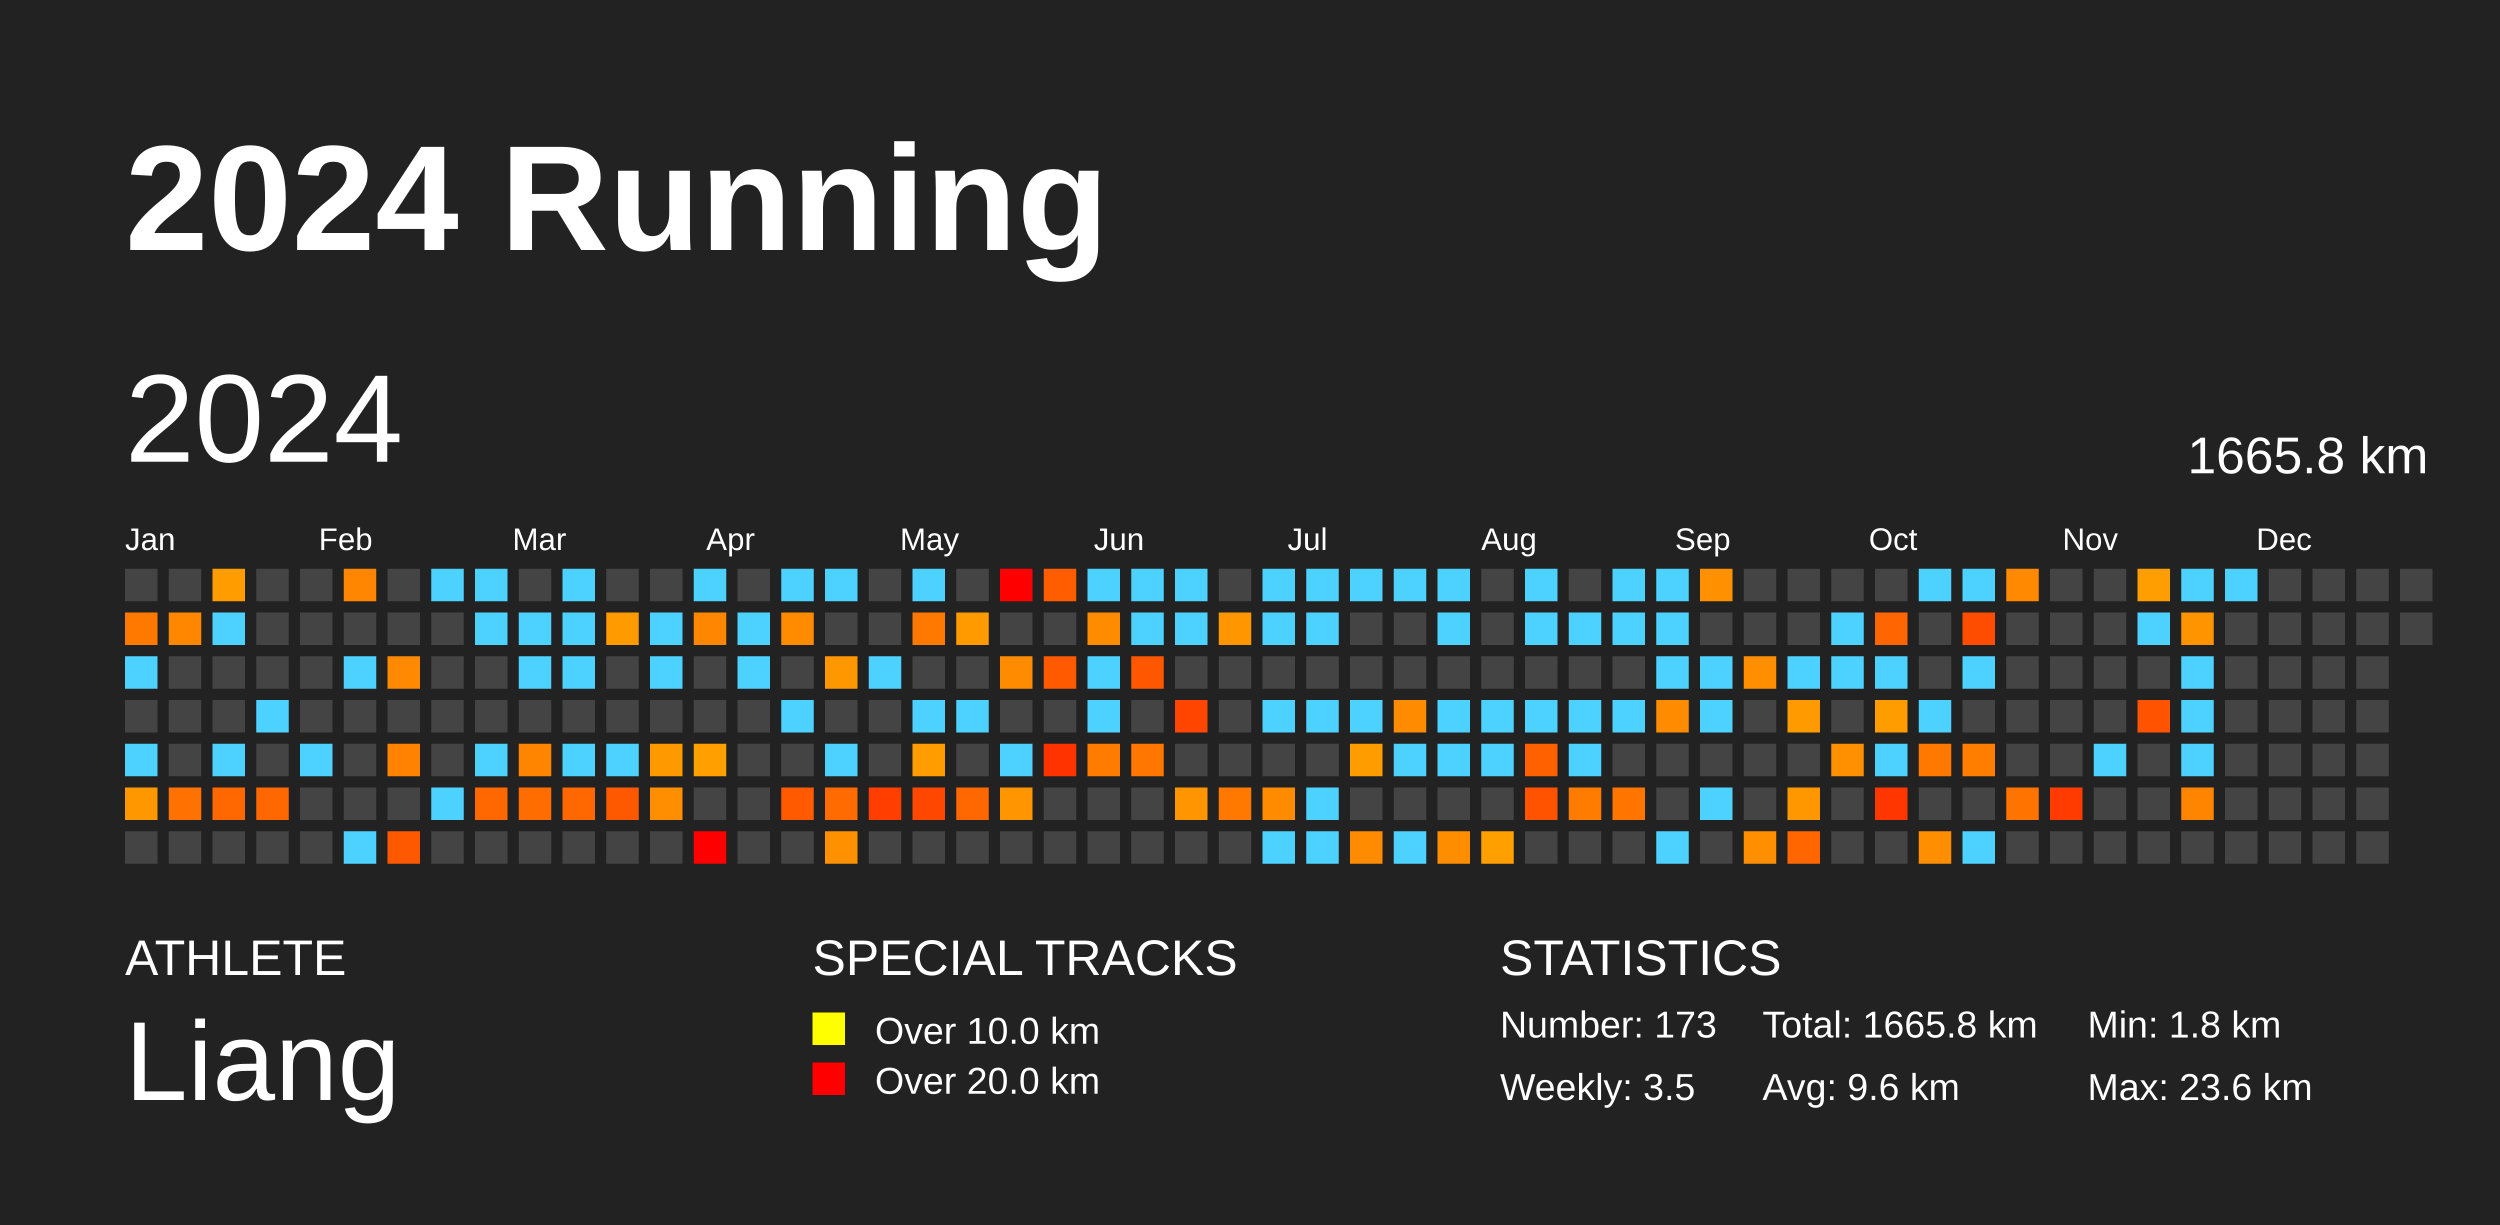
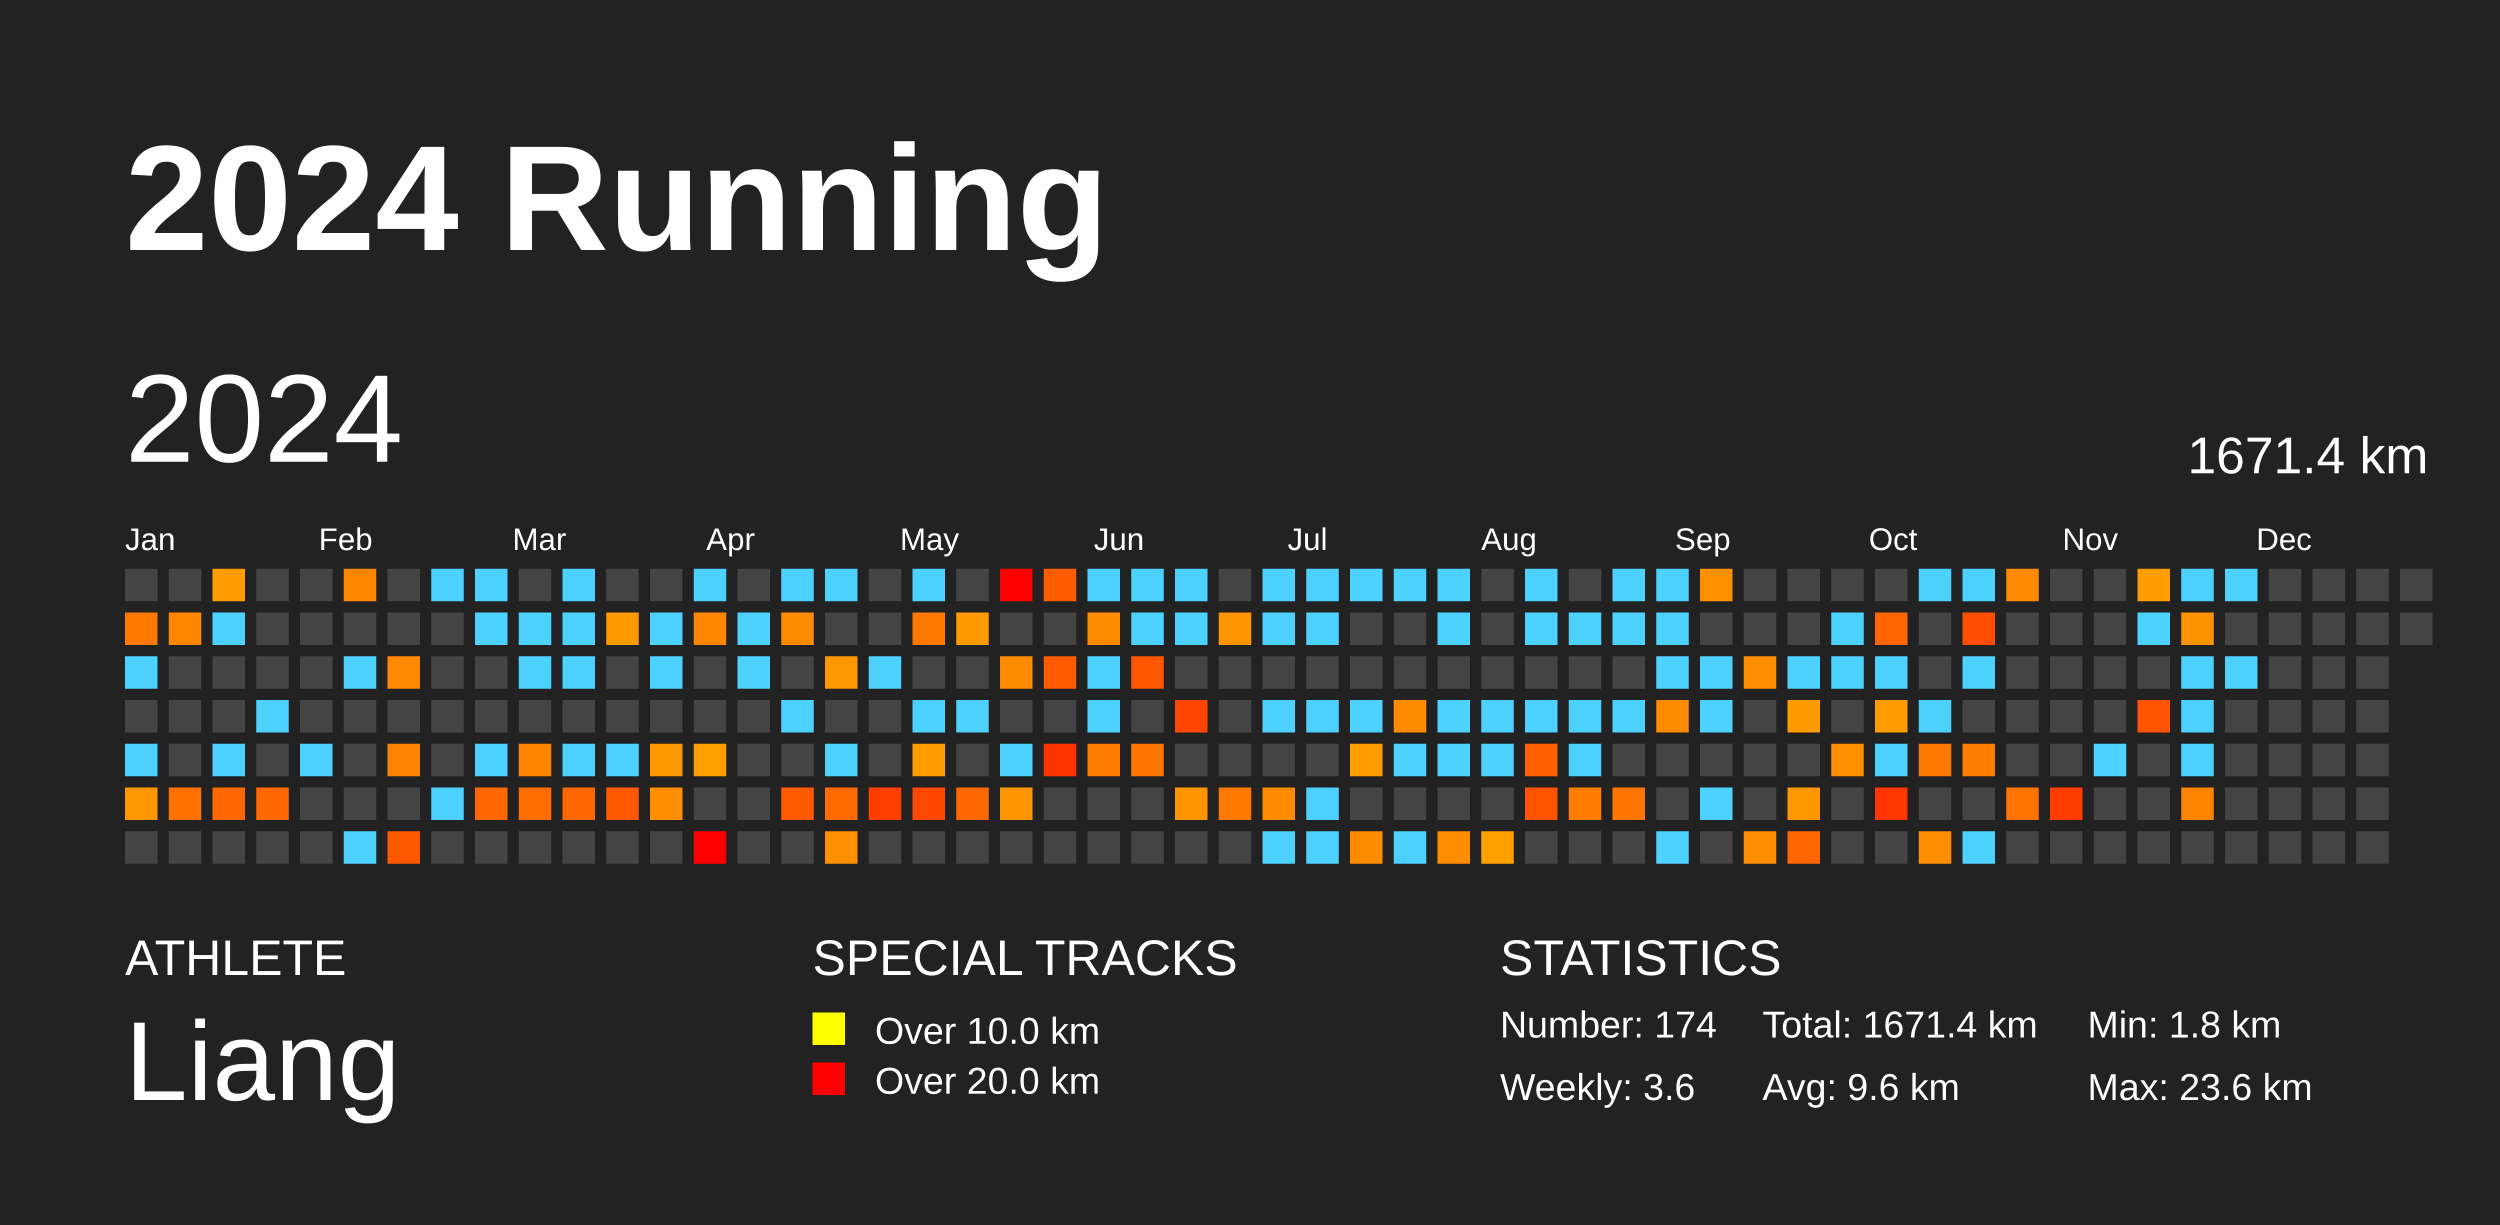
<svg xmlns="http://www.w3.org/2000/svg" baseProfile="full" height="98mm" version="1.1" viewBox="0,0,200,98" width="200mm">
  <defs />
  <rect fill="#222222" height="98" width="200" x="0" y="0" />
  <text fill="#FFFFFF" style="font-size:12px; font-family:Arial; font-weight:bold;" x="10" y="20">2024 Running</text>
  <text fill="#FFFFFF" style="font-size:4px; font-family:Arial" x="10" y="78">ATHLETE</text>
  <text fill="#FFFFFF" style="font-size:9px; font-family:Arial" x="10" y="88">Liang</text>
  <text fill="#FFFFFF" style="font-size:4px; font-family:Arial" x="65" y="78">SPECIAL TRACKS</text>
  <rect fill="yellow" height="2.6" width="2.6" x="65" y="81" />
  <text fill="#FFFFFF" style="font-size:3px; font-family:Arial" x="70" y="83.5">Over 10.0 km</text>
  <rect fill="red" height="2.6" width="2.6" x="65" y="85" />
  <text fill="#FFFFFF" style="font-size:3px; font-family:Arial" x="70" y="87.5">Over 20.0 km</text>
  <text fill="#FFFFFF" style="font-size:4px; font-family:Arial" x="120" y="78">STATISTICS</text>
-   <text fill="#FFFFFF" style="font-size:3px; font-family:Arial" x="120" y="83">Number: 173</text>
-   <text fill="#FFFFFF" style="font-size:3px; font-family:Arial" x="120" y="88">Weekly: 3.5</text>
-   <text fill="#FFFFFF" style="font-size:3px; font-family:Arial" x="141" y="83">Total: 1665.8 km</text>
+   <text fill="#FFFFFF" style="font-size:3px; font-family:Arial" x="120" y="83">Number: 174</text>
+   <text fill="#FFFFFF" style="font-size:3px; font-family:Arial" x="120" y="88">Weekly: 3.6</text>
+   <text fill="#FFFFFF" style="font-size:3px; font-family:Arial" x="141" y="83">Total: 1671.4 km</text>
  <text fill="#FFFFFF" style="font-size:3px; font-family:Arial" x="141" y="88">Avg: 9.6 km</text>
  <text fill="#FFFFFF" style="font-size:3px; font-family:Arial" x="167" y="83">Min: 1.8 km</text>
  <text fill="#FFFFFF" style="font-size:3px; font-family:Arial" x="167" y="88">Max: 23.6 km</text>
  <text dominant-baseline="hanging" fill="#FFFFFF" style="font-size:10.0px; font-family:Arial;" x="10" y="30">2024</text>
-   <text dominant-baseline="hanging" fill="#FFFFFF" style="font-size:4.125px; font-family:Arial;" x="175" y="35">1665.8 km</text>
+   <text dominant-baseline="hanging" fill="#FFFFFF" style="font-size:4.125px; font-family:Arial;" x="175" y="35">1671.4 km</text>
  <text fill="#FFFFFF" style="font-size:2.5px; font-family:Arial" x="10.0" y="44">Jan</text>
  <text fill="#FFFFFF" style="font-size:2.5px; font-family:Arial" x="25.5" y="44">Feb</text>
  <text fill="#FFFFFF" style="font-size:2.5px; font-family:Arial" x="41.0" y="44">Mar</text>
  <text fill="#FFFFFF" style="font-size:2.5px; font-family:Arial" x="56.5" y="44">Apr</text>
  <text fill="#FFFFFF" style="font-size:2.5px; font-family:Arial" x="72.0" y="44">May</text>
  <text fill="#FFFFFF" style="font-size:2.5px; font-family:Arial" x="87.5" y="44">Jun</text>
  <text fill="#FFFFFF" style="font-size:2.5px; font-family:Arial" x="103.0" y="44">Jul</text>
  <text fill="#FFFFFF" style="font-size:2.5px; font-family:Arial" x="118.5" y="44">Aug</text>
  <text fill="#FFFFFF" style="font-size:2.5px; font-family:Arial" x="134.0" y="44">Sep</text>
  <text fill="#FFFFFF" style="font-size:2.5px; font-family:Arial" x="149.5" y="44">Oct</text>
  <text fill="#FFFFFF" style="font-size:2.5px; font-family:Arial" x="165.0" y="44">Nov</text>
  <text fill="#FFFFFF" style="font-size:2.5px; font-family:Arial" x="180.5" y="44">Dec</text>
  <rect fill="#444444" height="2.6" width="2.6" x="10.0" y="45.5" />
  <rect fill="#ff7900" height="2.6" width="2.6" x="10.0" y="49.0" />
  <rect fill="#4dd2ff" height="2.6" width="2.6" x="10.0" y="52.5" />
  <rect fill="#444444" height="2.6" width="2.6" x="10.0" y="56.0" />
  <rect fill="#4dd2ff" height="2.6" width="2.6" x="10.0" y="59.5" />
  <rect fill="#ff9700" height="2.6" width="2.6" x="10.0" y="63.0" />
  <rect fill="#444444" height="2.6" width="2.6" x="10.0" y="66.5" />
  <rect fill="#444444" height="2.6" width="2.6" x="13.5" y="45.5" />
  <rect fill="#ff8700" height="2.6" width="2.6" x="13.5" y="49.0" />
  <rect fill="#444444" height="2.6" width="2.6" x="13.5" y="52.5" />
  <rect fill="#444444" height="2.6" width="2.6" x="13.5" y="56.0" />
  <rect fill="#444444" height="2.6" width="2.6" x="13.5" y="59.5" />
  <rect fill="#ff7100" height="2.6" width="2.6" x="13.5" y="63.0" />
  <rect fill="#444444" height="2.6" width="2.6" x="13.5" y="66.5" />
  <rect fill="#ff9d00" height="2.6" width="2.6" x="17.0" y="45.5" />
  <rect fill="#4dd2ff" height="2.6" width="2.6" x="17.0" y="49.0" />
  <rect fill="#444444" height="2.6" width="2.6" x="17.0" y="52.5" />
  <rect fill="#444444" height="2.6" width="2.6" x="17.0" y="56.0" />
  <rect fill="#4dd2ff" height="2.6" width="2.6" x="17.0" y="59.5" />
  <rect fill="#ff6700" height="2.6" width="2.6" x="17.0" y="63.0" />
  <rect fill="#444444" height="2.6" width="2.6" x="17.0" y="66.5" />
  <rect fill="#444444" height="2.6" width="2.6" x="20.5" y="45.5" />
  <rect fill="#444444" height="2.6" width="2.6" x="20.5" y="49.0" />
  <rect fill="#444444" height="2.6" width="2.6" x="20.5" y="52.5" />
  <rect fill="#4dd2ff" height="2.6" width="2.6" x="20.5" y="56.0" />
  <rect fill="#444444" height="2.6" width="2.6" x="20.5" y="59.5" />
  <rect fill="#ff6800" height="2.6" width="2.6" x="20.5" y="63.0" />
  <rect fill="#444444" height="2.6" width="2.6" x="20.5" y="66.5" />
  <rect fill="#444444" height="2.6" width="2.6" x="24.0" y="45.5" />
  <rect fill="#444444" height="2.6" width="2.6" x="24.0" y="49.0" />
  <rect fill="#444444" height="2.6" width="2.6" x="24.0" y="52.5" />
  <rect fill="#444444" height="2.6" width="2.6" x="24.0" y="56.0" />
  <rect fill="#4dd2ff" height="2.6" width="2.6" x="24.0" y="59.5" />
  <rect fill="#444444" height="2.6" width="2.6" x="24.0" y="63.0" />
  <rect fill="#444444" height="2.6" width="2.6" x="24.0" y="66.5" />
  <rect fill="#ff8600" height="2.6" width="2.6" x="27.5" y="45.5" />
  <rect fill="#444444" height="2.6" width="2.6" x="27.5" y="49.0" />
  <rect fill="#4dd2ff" height="2.6" width="2.6" x="27.5" y="52.5" />
  <rect fill="#444444" height="2.6" width="2.6" x="27.5" y="56.0" />
  <rect fill="#444444" height="2.6" width="2.6" x="27.5" y="59.5" />
  <rect fill="#444444" height="2.6" width="2.6" x="27.5" y="63.0" />
  <rect fill="#4dd2ff" height="2.6" width="2.6" x="27.5" y="66.5" />
  <rect fill="#444444" height="2.6" width="2.6" x="31.0" y="45.5" />
  <rect fill="#444444" height="2.6" width="2.6" x="31.0" y="49.0" />
  <rect fill="#ff8900" height="2.6" width="2.6" x="31.0" y="52.5" />
  <rect fill="#444444" height="2.6" width="2.6" x="31.0" y="56.0" />
  <rect fill="#ff8200" height="2.6" width="2.6" x="31.0" y="59.5" />
  <rect fill="#444444" height="2.6" width="2.6" x="31.0" y="63.0" />
  <rect fill="#ff5900" height="2.6" width="2.6" x="31.0" y="66.5" />
  <rect fill="#4dd2ff" height="2.6" width="2.6" x="34.5" y="45.5" />
  <rect fill="#444444" height="2.6" width="2.6" x="34.5" y="49.0" />
  <rect fill="#444444" height="2.6" width="2.6" x="34.5" y="52.5" />
  <rect fill="#444444" height="2.6" width="2.6" x="34.5" y="56.0" />
  <rect fill="#444444" height="2.6" width="2.6" x="34.5" y="59.5" />
  <rect fill="#4dd2ff" height="2.6" width="2.6" x="34.5" y="63.0" />
  <rect fill="#444444" height="2.6" width="2.6" x="34.5" y="66.5" />
  <rect fill="#4dd2ff" height="2.6" width="2.6" x="38.0" y="45.5" />
  <rect fill="#4dd2ff" height="2.6" width="2.6" x="38.0" y="49.0" />
  <rect fill="#444444" height="2.6" width="2.6" x="38.0" y="52.5" />
  <rect fill="#444444" height="2.6" width="2.6" x="38.0" y="56.0" />
  <rect fill="#4dd2ff" height="2.6" width="2.6" x="38.0" y="59.5" />
  <rect fill="#ff6800" height="2.6" width="2.6" x="38.0" y="63.0" />
  <rect fill="#444444" height="2.6" width="2.6" x="38.0" y="66.5" />
  <rect fill="#444444" height="2.6" width="2.6" x="41.5" y="45.5" />
  <rect fill="#4dd2ff" height="2.6" width="2.6" x="41.5" y="49.0" />
  <rect fill="#4dd2ff" height="2.6" width="2.6" x="41.5" y="52.5" />
  <rect fill="#444444" height="2.6" width="2.6" x="41.5" y="56.0" />
  <rect fill="#ff8500" height="2.6" width="2.6" x="41.5" y="59.5" />
  <rect fill="#ff6d00" height="2.6" width="2.6" x="41.5" y="63.0" />
  <rect fill="#444444" height="2.6" width="2.6" x="41.5" y="66.5" />
  <rect fill="#4dd2ff" height="2.6" width="2.6" x="45.0" y="45.5" />
  <rect fill="#4dd2ff" height="2.6" width="2.6" x="45.0" y="49.0" />
  <rect fill="#4dd2ff" height="2.6" width="2.6" x="45.0" y="52.5" />
  <rect fill="#444444" height="2.6" width="2.6" x="45.0" y="56.0" />
  <rect fill="#4dd2ff" height="2.6" width="2.6" x="45.0" y="59.5" />
  <rect fill="#ff6700" height="2.6" width="2.6" x="45.0" y="63.0" />
  <rect fill="#444444" height="2.6" width="2.6" x="45.0" y="66.5" />
  <rect fill="#444444" height="2.6" width="2.6" x="48.5" y="45.5" />
  <rect fill="#ff9a00" height="2.6" width="2.6" x="48.5" y="49.0" />
  <rect fill="#444444" height="2.6" width="2.6" x="48.5" y="52.5" />
  <rect fill="#444444" height="2.6" width="2.6" x="48.5" y="56.0" />
  <rect fill="#4dd2ff" height="2.6" width="2.6" x="48.5" y="59.5" />
  <rect fill="#ff5900" height="2.6" width="2.6" x="48.5" y="63.0" />
  <rect fill="#444444" height="2.6" width="2.6" x="48.5" y="66.5" />
  <rect fill="#444444" height="2.6" width="2.6" x="52.0" y="45.5" />
  <rect fill="#4dd2ff" height="2.6" width="2.6" x="52.0" y="49.0" />
  <rect fill="#4dd2ff" height="2.6" width="2.6" x="52.0" y="52.5" />
  <rect fill="#444444" height="2.6" width="2.6" x="52.0" y="56.0" />
  <rect fill="#ff9900" height="2.6" width="2.6" x="52.0" y="59.5" />
  <rect fill="#ff8e00" height="2.6" width="2.6" x="52.0" y="63.0" />
  <rect fill="#444444" height="2.6" width="2.6" x="52.0" y="66.5" />
  <rect fill="#4dd2ff" height="2.6" width="2.6" x="55.5" y="45.5" />
  <rect fill="#ff8600" height="2.6" width="2.6" x="55.5" y="49.0" />
  <rect fill="#444444" height="2.6" width="2.6" x="55.5" y="52.5" />
  <rect fill="#444444" height="2.6" width="2.6" x="55.5" y="56.0" />
  <rect fill="#ff9f00" height="2.6" width="2.6" x="55.5" y="59.5" />
  <rect fill="#444444" height="2.6" width="2.6" x="55.5" y="63.0" />
  <rect fill="red" height="2.6" width="2.6" x="55.5" y="66.5" />
  <rect fill="#444444" height="2.6" width="2.6" x="59.0" y="45.5" />
  <rect fill="#4dd2ff" height="2.6" width="2.6" x="59.0" y="49.0" />
  <rect fill="#4dd2ff" height="2.6" width="2.6" x="59.0" y="52.5" />
  <rect fill="#444444" height="2.6" width="2.6" x="59.0" y="56.0" />
  <rect fill="#444444" height="2.6" width="2.6" x="59.0" y="59.5" />
  <rect fill="#444444" height="2.6" width="2.6" x="59.0" y="63.0" />
  <rect fill="#444444" height="2.6" width="2.6" x="59.0" y="66.5" />
  <rect fill="#4dd2ff" height="2.6" width="2.6" x="62.5" y="45.5" />
  <rect fill="#ff8b00" height="2.6" width="2.6" x="62.5" y="49.0" />
  <rect fill="#444444" height="2.6" width="2.6" x="62.5" y="52.5" />
  <rect fill="#4dd2ff" height="2.6" width="2.6" x="62.5" y="56.0" />
  <rect fill="#444444" height="2.6" width="2.6" x="62.5" y="59.5" />
  <rect fill="#ff5a00" height="2.6" width="2.6" x="62.5" y="63.0" />
  <rect fill="#444444" height="2.6" width="2.6" x="62.5" y="66.5" />
  <rect fill="#4dd2ff" height="2.6" width="2.6" x="66.0" y="45.5" />
  <rect fill="#444444" height="2.6" width="2.6" x="66.0" y="49.0" />
  <rect fill="#ff9800" height="2.6" width="2.6" x="66.0" y="52.5" />
  <rect fill="#444444" height="2.6" width="2.6" x="66.0" y="56.0" />
  <rect fill="#4dd2ff" height="2.6" width="2.6" x="66.0" y="59.5" />
  <rect fill="#ff6b00" height="2.6" width="2.6" x="66.0" y="63.0" />
  <rect fill="#ff9100" height="2.6" width="2.6" x="66.0" y="66.5" />
  <rect fill="#444444" height="2.6" width="2.6" x="69.5" y="45.5" />
  <rect fill="#444444" height="2.6" width="2.6" x="69.5" y="49.0" />
  <rect fill="#4dd2ff" height="2.6" width="2.6" x="69.5" y="52.5" />
  <rect fill="#444444" height="2.6" width="2.6" x="69.5" y="56.0" />
  <rect fill="#444444" height="2.6" width="2.6" x="69.5" y="59.5" />
  <rect fill="#ff3e00" height="2.6" width="2.6" x="69.5" y="63.0" />
  <rect fill="#444444" height="2.6" width="2.6" x="69.5" y="66.5" />
  <rect fill="#4dd2ff" height="2.6" width="2.6" x="73.0" y="45.5" />
  <rect fill="#ff7800" height="2.6" width="2.6" x="73.0" y="49.0" />
  <rect fill="#444444" height="2.6" width="2.6" x="73.0" y="52.5" />
  <rect fill="#4dd2ff" height="2.6" width="2.6" x="73.0" y="56.0" />
  <rect fill="#ff9d00" height="2.6" width="2.6" x="73.0" y="59.5" />
  <rect fill="#ff4700" height="2.6" width="2.6" x="73.0" y="63.0" />
  <rect fill="#444444" height="2.6" width="2.6" x="73.0" y="66.5" />
  <rect fill="#444444" height="2.6" width="2.6" x="76.5" y="45.5" />
  <rect fill="#ff9a00" height="2.6" width="2.6" x="76.5" y="49.0" />
  <rect fill="#444444" height="2.6" width="2.6" x="76.5" y="52.5" />
  <rect fill="#4dd2ff" height="2.6" width="2.6" x="76.5" y="56.0" />
  <rect fill="#444444" height="2.6" width="2.6" x="76.5" y="59.5" />
  <rect fill="#ff6700" height="2.6" width="2.6" x="76.5" y="63.0" />
  <rect fill="#444444" height="2.6" width="2.6" x="76.5" y="66.5" />
  <rect fill="red" height="2.6" width="2.6" x="80.0" y="45.5" />
  <rect fill="#444444" height="2.6" width="2.6" x="80.0" y="49.0" />
  <rect fill="#ff8c00" height="2.6" width="2.6" x="80.0" y="52.5" />
  <rect fill="#444444" height="2.6" width="2.6" x="80.0" y="56.0" />
  <rect fill="#4dd2ff" height="2.6" width="2.6" x="80.0" y="59.5" />
  <rect fill="#ff9500" height="2.6" width="2.6" x="80.0" y="63.0" />
  <rect fill="#444444" height="2.6" width="2.6" x="80.0" y="66.5" />
  <rect fill="#ff5d00" height="2.6" width="2.6" x="83.5" y="45.5" />
  <rect fill="#444444" height="2.6" width="2.6" x="83.5" y="49.0" />
  <rect fill="#ff5a00" height="2.6" width="2.6" x="83.5" y="52.5" />
  <rect fill="#444444" height="2.6" width="2.6" x="83.5" y="56.0" />
  <rect fill="#ff3300" height="2.6" width="2.6" x="83.5" y="59.5" />
  <rect fill="#444444" height="2.6" width="2.6" x="83.5" y="63.0" />
  <rect fill="#444444" height="2.6" width="2.6" x="83.5" y="66.5" />
  <rect fill="#4dd2ff" height="2.6" width="2.6" x="87.0" y="45.5" />
  <rect fill="#ff8c00" height="2.6" width="2.6" x="87.0" y="49.0" />
  <rect fill="#4dd2ff" height="2.6" width="2.6" x="87.0" y="52.5" />
  <rect fill="#4dd2ff" height="2.6" width="2.6" x="87.0" y="56.0" />
  <rect fill="#ff7c00" height="2.6" width="2.6" x="87.0" y="59.5" />
  <rect fill="#444444" height="2.6" width="2.6" x="87.0" y="63.0" />
  <rect fill="#444444" height="2.6" width="2.6" x="87.0" y="66.5" />
  <rect fill="#4dd2ff" height="2.6" width="2.6" x="90.5" y="45.5" />
  <rect fill="#4dd2ff" height="2.6" width="2.6" x="90.5" y="49.0" />
  <rect fill="#ff5700" height="2.6" width="2.6" x="90.5" y="52.5" />
  <rect fill="#444444" height="2.6" width="2.6" x="90.5" y="56.0" />
  <rect fill="#ff7700" height="2.6" width="2.6" x="90.5" y="59.5" />
  <rect fill="#444444" height="2.6" width="2.6" x="90.5" y="63.0" />
  <rect fill="#444444" height="2.6" width="2.6" x="90.5" y="66.5" />
  <rect fill="#4dd2ff" height="2.6" width="2.6" x="94.0" y="45.5" />
  <rect fill="#4dd2ff" height="2.6" width="2.6" x="94.0" y="49.0" />
  <rect fill="#444444" height="2.6" width="2.6" x="94.0" y="52.5" />
  <rect fill="#ff4500" height="2.6" width="2.6" x="94.0" y="56.0" />
  <rect fill="#444444" height="2.6" width="2.6" x="94.0" y="59.5" />
  <rect fill="#ff9500" height="2.6" width="2.6" x="94.0" y="63.0" />
  <rect fill="#444444" height="2.6" width="2.6" x="94.0" y="66.5" />
  <rect fill="#444444" height="2.6" width="2.6" x="97.5" y="45.5" />
  <rect fill="#ff9600" height="2.6" width="2.6" x="97.5" y="49.0" />
  <rect fill="#444444" height="2.6" width="2.6" x="97.5" y="52.5" />
  <rect fill="#444444" height="2.6" width="2.6" x="97.5" y="56.0" />
  <rect fill="#444444" height="2.6" width="2.6" x="97.5" y="59.5" />
  <rect fill="#ff7900" height="2.6" width="2.6" x="97.5" y="63.0" />
  <rect fill="#444444" height="2.6" width="2.6" x="97.5" y="66.5" />
  <rect fill="#4dd2ff" height="2.6" width="2.6" x="101.0" y="45.5" />
  <rect fill="#4dd2ff" height="2.6" width="2.6" x="101.0" y="49.0" />
  <rect fill="#444444" height="2.6" width="2.6" x="101.0" y="52.5" />
  <rect fill="#4dd2ff" height="2.6" width="2.6" x="101.0" y="56.0" />
  <rect fill="#444444" height="2.6" width="2.6" x="101.0" y="59.5" />
  <rect fill="#ff8c00" height="2.6" width="2.6" x="101.0" y="63.0" />
  <rect fill="#4dd2ff" height="2.6" width="2.6" x="101.0" y="66.5" />
  <rect fill="#4dd2ff" height="2.6" width="2.6" x="104.5" y="45.5" />
  <rect fill="#4dd2ff" height="2.6" width="2.6" x="104.5" y="49.0" />
  <rect fill="#444444" height="2.6" width="2.6" x="104.5" y="52.5" />
  <rect fill="#4dd2ff" height="2.6" width="2.6" x="104.5" y="56.0" />
  <rect fill="#444444" height="2.6" width="2.6" x="104.5" y="59.5" />
  <rect fill="#4dd2ff" height="2.6" width="2.6" x="104.5" y="63.0" />
  <rect fill="#4dd2ff" height="2.6" width="2.6" x="104.5" y="66.5" />
  <rect fill="#4dd2ff" height="2.6" width="2.6" x="108.0" y="45.5" />
  <rect fill="#444444" height="2.6" width="2.6" x="108.0" y="49.0" />
  <rect fill="#444444" height="2.6" width="2.6" x="108.0" y="52.5" />
  <rect fill="#4dd2ff" height="2.6" width="2.6" x="108.0" y="56.0" />
  <rect fill="#ff9d00" height="2.6" width="2.6" x="108.0" y="59.5" />
  <rect fill="#444444" height="2.6" width="2.6" x="108.0" y="63.0" />
  <rect fill="#ff8c00" height="2.6" width="2.6" x="108.0" y="66.5" />
  <rect fill="#4dd2ff" height="2.6" width="2.6" x="111.5" y="45.5" />
  <rect fill="#444444" height="2.6" width="2.6" x="111.5" y="49.0" />
  <rect fill="#444444" height="2.6" width="2.6" x="111.5" y="52.5" />
  <rect fill="#ff8b00" height="2.6" width="2.6" x="111.5" y="56.0" />
  <rect fill="#4dd2ff" height="2.6" width="2.6" x="111.5" y="59.5" />
  <rect fill="#444444" height="2.6" width="2.6" x="111.5" y="63.0" />
  <rect fill="#4dd2ff" height="2.6" width="2.6" x="111.5" y="66.5" />
  <rect fill="#4dd2ff" height="2.6" width="2.6" x="115.0" y="45.5" />
  <rect fill="#4dd2ff" height="2.6" width="2.6" x="115.0" y="49.0" />
  <rect fill="#444444" height="2.6" width="2.6" x="115.0" y="52.5" />
  <rect fill="#4dd2ff" height="2.6" width="2.6" x="115.0" y="56.0" />
  <rect fill="#4dd2ff" height="2.6" width="2.6" x="115.0" y="59.5" />
  <rect fill="#444444" height="2.6" width="2.6" x="115.0" y="63.0" />
  <rect fill="#ff8d00" height="2.6" width="2.6" x="115.0" y="66.5" />
  <rect fill="#444444" height="2.6" width="2.6" x="118.5" y="45.5" />
  <rect fill="#444444" height="2.6" width="2.6" x="118.5" y="49.0" />
  <rect fill="#444444" height="2.6" width="2.6" x="118.5" y="52.5" />
  <rect fill="#4dd2ff" height="2.6" width="2.6" x="118.5" y="56.0" />
  <rect fill="#4dd2ff" height="2.6" width="2.6" x="118.5" y="59.5" />
  <rect fill="#444444" height="2.6" width="2.6" x="118.5" y="63.0" />
  <rect fill="#ff9f00" height="2.6" width="2.6" x="118.5" y="66.5" />
  <rect fill="#4dd2ff" height="2.6" width="2.6" x="122.0" y="45.5" />
  <rect fill="#4dd2ff" height="2.6" width="2.6" x="122.0" y="49.0" />
  <rect fill="#444444" height="2.6" width="2.6" x="122.0" y="52.5" />
  <rect fill="#4dd2ff" height="2.6" width="2.6" x="122.0" y="56.0" />
  <rect fill="#ff6000" height="2.6" width="2.6" x="122.0" y="59.5" />
  <rect fill="#ff5300" height="2.6" width="2.6" x="122.0" y="63.0" />
  <rect fill="#444444" height="2.6" width="2.6" x="122.0" y="66.5" />
  <rect fill="#444444" height="2.6" width="2.6" x="125.5" y="45.5" />
  <rect fill="#4dd2ff" height="2.6" width="2.6" x="125.5" y="49.0" />
  <rect fill="#444444" height="2.6" width="2.6" x="125.5" y="52.5" />
  <rect fill="#4dd2ff" height="2.6" width="2.6" x="125.5" y="56.0" />
  <rect fill="#4dd2ff" height="2.6" width="2.6" x="125.5" y="59.5" />
  <rect fill="#ff7c00" height="2.6" width="2.6" x="125.5" y="63.0" />
  <rect fill="#444444" height="2.6" width="2.6" x="125.5" y="66.5" />
  <rect fill="#4dd2ff" height="2.6" width="2.6" x="129.0" y="45.5" />
  <rect fill="#4dd2ff" height="2.6" width="2.6" x="129.0" y="49.0" />
  <rect fill="#444444" height="2.6" width="2.6" x="129.0" y="52.5" />
  <rect fill="#4dd2ff" height="2.6" width="2.6" x="129.0" y="56.0" />
  <rect fill="#444444" height="2.6" width="2.6" x="129.0" y="59.5" />
  <rect fill="#ff7500" height="2.6" width="2.6" x="129.0" y="63.0" />
  <rect fill="#444444" height="2.6" width="2.6" x="129.0" y="66.5" />
  <rect fill="#4dd2ff" height="2.6" width="2.6" x="132.5" y="45.5" />
  <rect fill="#4dd2ff" height="2.6" width="2.6" x="132.5" y="49.0" />
  <rect fill="#4dd2ff" height="2.6" width="2.6" x="132.5" y="52.5" />
  <rect fill="#ff8b00" height="2.6" width="2.6" x="132.5" y="56.0" />
  <rect fill="#444444" height="2.6" width="2.6" x="132.5" y="59.5" />
  <rect fill="#444444" height="2.6" width="2.6" x="132.5" y="63.0" />
  <rect fill="#4dd2ff" height="2.6" width="2.6" x="132.5" y="66.5" />
  <rect fill="#ff9100" height="2.6" width="2.6" x="136.0" y="45.5" />
  <rect fill="#444444" height="2.6" width="2.6" x="136.0" y="49.0" />
  <rect fill="#4dd2ff" height="2.6" width="2.6" x="136.0" y="52.5" />
  <rect fill="#4dd2ff" height="2.6" width="2.6" x="136.0" y="56.0" />
  <rect fill="#444444" height="2.6" width="2.6" x="136.0" y="59.5" />
  <rect fill="#4dd2ff" height="2.6" width="2.6" x="136.0" y="63.0" />
  <rect fill="#444444" height="2.6" width="2.6" x="136.0" y="66.5" />
  <rect fill="#444444" height="2.6" width="2.6" x="139.5" y="45.5" />
  <rect fill="#444444" height="2.6" width="2.6" x="139.5" y="49.0" />
  <rect fill="#ff8f00" height="2.6" width="2.6" x="139.5" y="52.5" />
  <rect fill="#444444" height="2.6" width="2.6" x="139.5" y="56.0" />
  <rect fill="#444444" height="2.6" width="2.6" x="139.5" y="59.5" />
  <rect fill="#444444" height="2.6" width="2.6" x="139.5" y="63.0" />
  <rect fill="#ff8f00" height="2.6" width="2.6" x="139.5" y="66.5" />
  <rect fill="#444444" height="2.6" width="2.6" x="143.0" y="45.5" />
  <rect fill="#444444" height="2.6" width="2.6" x="143.0" y="49.0" />
  <rect fill="#4dd2ff" height="2.6" width="2.6" x="143.0" y="52.5" />
  <rect fill="#ff9a00" height="2.6" width="2.6" x="143.0" y="56.0" />
  <rect fill="#444444" height="2.6" width="2.6" x="143.0" y="59.5" />
  <rect fill="#ff9700" height="2.6" width="2.6" x="143.0" y="63.0" />
  <rect fill="#ff6600" height="2.6" width="2.6" x="143.0" y="66.5" />
  <rect fill="#444444" height="2.6" width="2.6" x="146.5" y="45.5" />
  <rect fill="#4dd2ff" height="2.6" width="2.6" x="146.5" y="49.0" />
  <rect fill="#4dd2ff" height="2.6" width="2.6" x="146.5" y="52.5" />
  <rect fill="#444444" height="2.6" width="2.6" x="146.5" y="56.0" />
  <rect fill="#ff9100" height="2.6" width="2.6" x="146.5" y="59.5" />
  <rect fill="#444444" height="2.6" width="2.6" x="146.5" y="63.0" />
  <rect fill="#444444" height="2.6" width="2.6" x="146.5" y="66.5" />
  <rect fill="#444444" height="2.6" width="2.6" x="150.0" y="45.5" />
  <rect fill="#ff6500" height="2.6" width="2.6" x="150.0" y="49.0" />
  <rect fill="#4dd2ff" height="2.6" width="2.6" x="150.0" y="52.5" />
  <rect fill="#ff9c00" height="2.6" width="2.6" x="150.0" y="56.0" />
  <rect fill="#4dd2ff" height="2.6" width="2.6" x="150.0" y="59.5" />
  <rect fill="#ff3600" height="2.6" width="2.6" x="150.0" y="63.0" />
  <rect fill="#444444" height="2.6" width="2.6" x="150.0" y="66.5" />
  <rect fill="#4dd2ff" height="2.6" width="2.6" x="153.5" y="45.5" />
  <rect fill="#444444" height="2.6" width="2.6" x="153.5" y="49.0" />
  <rect fill="#444444" height="2.6" width="2.6" x="153.5" y="52.5" />
  <rect fill="#4dd2ff" height="2.6" width="2.6" x="153.5" y="56.0" />
  <rect fill="#ff7800" height="2.6" width="2.6" x="153.5" y="59.5" />
  <rect fill="#444444" height="2.6" width="2.6" x="153.5" y="63.0" />
  <rect fill="#ff8e00" height="2.6" width="2.6" x="153.5" y="66.5" />
  <rect fill="#4dd2ff" height="2.6" width="2.6" x="157.0" y="45.5" />
  <rect fill="#ff4d00" height="2.6" width="2.6" x="157.0" y="49.0" />
  <rect fill="#4dd2ff" height="2.6" width="2.6" x="157.0" y="52.5" />
  <rect fill="#444444" height="2.6" width="2.6" x="157.0" y="56.0" />
  <rect fill="#ff7e00" height="2.6" width="2.6" x="157.0" y="59.5" />
  <rect fill="#444444" height="2.6" width="2.6" x="157.0" y="63.0" />
  <rect fill="#4dd2ff" height="2.6" width="2.6" x="157.0" y="66.5" />
  <rect fill="#ff8900" height="2.6" width="2.6" x="160.5" y="45.5" />
  <rect fill="#444444" height="2.6" width="2.6" x="160.5" y="49.0" />
  <rect fill="#444444" height="2.6" width="2.6" x="160.5" y="52.5" />
  <rect fill="#444444" height="2.6" width="2.6" x="160.5" y="56.0" />
  <rect fill="#444444" height="2.6" width="2.6" x="160.5" y="59.5" />
  <rect fill="#ff7300" height="2.6" width="2.6" x="160.5" y="63.0" />
  <rect fill="#444444" height="2.6" width="2.6" x="160.5" y="66.5" />
  <rect fill="#444444" height="2.6" width="2.6" x="164.0" y="45.5" />
  <rect fill="#444444" height="2.6" width="2.6" x="164.0" y="49.0" />
  <rect fill="#444444" height="2.6" width="2.6" x="164.0" y="52.5" />
  <rect fill="#444444" height="2.6" width="2.6" x="164.0" y="56.0" />
  <rect fill="#444444" height="2.6" width="2.6" x="164.0" y="59.5" />
  <rect fill="#ff3b00" height="2.6" width="2.6" x="164.0" y="63.0" />
  <rect fill="#444444" height="2.6" width="2.6" x="164.0" y="66.5" />
  <rect fill="#444444" height="2.6" width="2.6" x="167.5" y="45.5" />
  <rect fill="#444444" height="2.6" width="2.6" x="167.5" y="49.0" />
  <rect fill="#444444" height="2.6" width="2.6" x="167.5" y="52.5" />
  <rect fill="#444444" height="2.6" width="2.6" x="167.5" y="56.0" />
  <rect fill="#4dd2ff" height="2.6" width="2.6" x="167.5" y="59.5" />
  <rect fill="#444444" height="2.6" width="2.6" x="167.5" y="63.0" />
  <rect fill="#444444" height="2.6" width="2.6" x="167.5" y="66.5" />
  <rect fill="#ff9e00" height="2.6" width="2.6" x="171.0" y="45.5" />
  <rect fill="#4dd2ff" height="2.6" width="2.6" x="171.0" y="49.0" />
  <rect fill="#444444" height="2.6" width="2.6" x="171.0" y="52.5" />
  <rect fill="#ff5300" height="2.6" width="2.6" x="171.0" y="56.0" />
  <rect fill="#444444" height="2.6" width="2.6" x="171.0" y="59.5" />
  <rect fill="#444444" height="2.6" width="2.6" x="171.0" y="63.0" />
  <rect fill="#444444" height="2.6" width="2.6" x="171.0" y="66.5" />
  <rect fill="#4dd2ff" height="2.6" width="2.6" x="174.5" y="45.5" />
  <rect fill="#ff9300" height="2.6" width="2.6" x="174.5" y="49.0" />
  <rect fill="#4dd2ff" height="2.6" width="2.6" x="174.5" y="52.5" />
  <rect fill="#4dd2ff" height="2.6" width="2.6" x="174.5" y="56.0" />
  <rect fill="#4dd2ff" height="2.6" width="2.6" x="174.5" y="59.5" />
  <rect fill="#ff8400" height="2.6" width="2.6" x="174.5" y="63.0" />
  <rect fill="#444444" height="2.6" width="2.6" x="174.5" y="66.5" />
  <rect fill="#4dd2ff" height="2.6" width="2.6" x="178.0" y="45.5" />
  <rect fill="#444444" height="2.6" width="2.6" x="178.0" y="49.0" />
-   <rect fill="#444444" height="2.6" width="2.6" x="178.0" y="52.5" />
+   <rect fill="#4dd2ff" height="2.6" width="2.6" x="178.0" y="52.5" />
  <rect fill="#444444" height="2.6" width="2.6" x="178.0" y="56.0" />
  <rect fill="#444444" height="2.6" width="2.6" x="178.0" y="59.5" />
  <rect fill="#444444" height="2.6" width="2.6" x="178.0" y="63.0" />
  <rect fill="#444444" height="2.6" width="2.6" x="178.0" y="66.5" />
  <rect fill="#444444" height="2.6" width="2.6" x="181.5" y="45.5" />
  <rect fill="#444444" height="2.6" width="2.6" x="181.5" y="49.0" />
  <rect fill="#444444" height="2.6" width="2.6" x="181.5" y="52.5" />
  <rect fill="#444444" height="2.6" width="2.6" x="181.5" y="56.0" />
  <rect fill="#444444" height="2.6" width="2.6" x="181.5" y="59.5" />
  <rect fill="#444444" height="2.6" width="2.6" x="181.5" y="63.0" />
  <rect fill="#444444" height="2.6" width="2.6" x="181.5" y="66.5" />
  <rect fill="#444444" height="2.6" width="2.6" x="185.0" y="45.5" />
  <rect fill="#444444" height="2.6" width="2.6" x="185.0" y="49.0" />
  <rect fill="#444444" height="2.6" width="2.6" x="185.0" y="52.5" />
  <rect fill="#444444" height="2.6" width="2.6" x="185.0" y="56.0" />
  <rect fill="#444444" height="2.6" width="2.6" x="185.0" y="59.5" />
  <rect fill="#444444" height="2.6" width="2.6" x="185.0" y="63.0" />
  <rect fill="#444444" height="2.6" width="2.6" x="185.0" y="66.5" />
  <rect fill="#444444" height="2.6" width="2.6" x="188.5" y="45.5" />
  <rect fill="#444444" height="2.6" width="2.6" x="188.5" y="49.0" />
  <rect fill="#444444" height="2.6" width="2.6" x="188.5" y="52.5" />
  <rect fill="#444444" height="2.6" width="2.6" x="188.5" y="56.0" />
  <rect fill="#444444" height="2.6" width="2.6" x="188.5" y="59.5" />
  <rect fill="#444444" height="2.6" width="2.6" x="188.5" y="63.0" />
  <rect fill="#444444" height="2.6" width="2.6" x="188.5" y="66.5" />
  <rect fill="#444444" height="2.6" width="2.6" x="192.0" y="45.5" />
  <rect fill="#444444" height="2.6" width="2.6" x="192.0" y="49.0" />
</svg>
